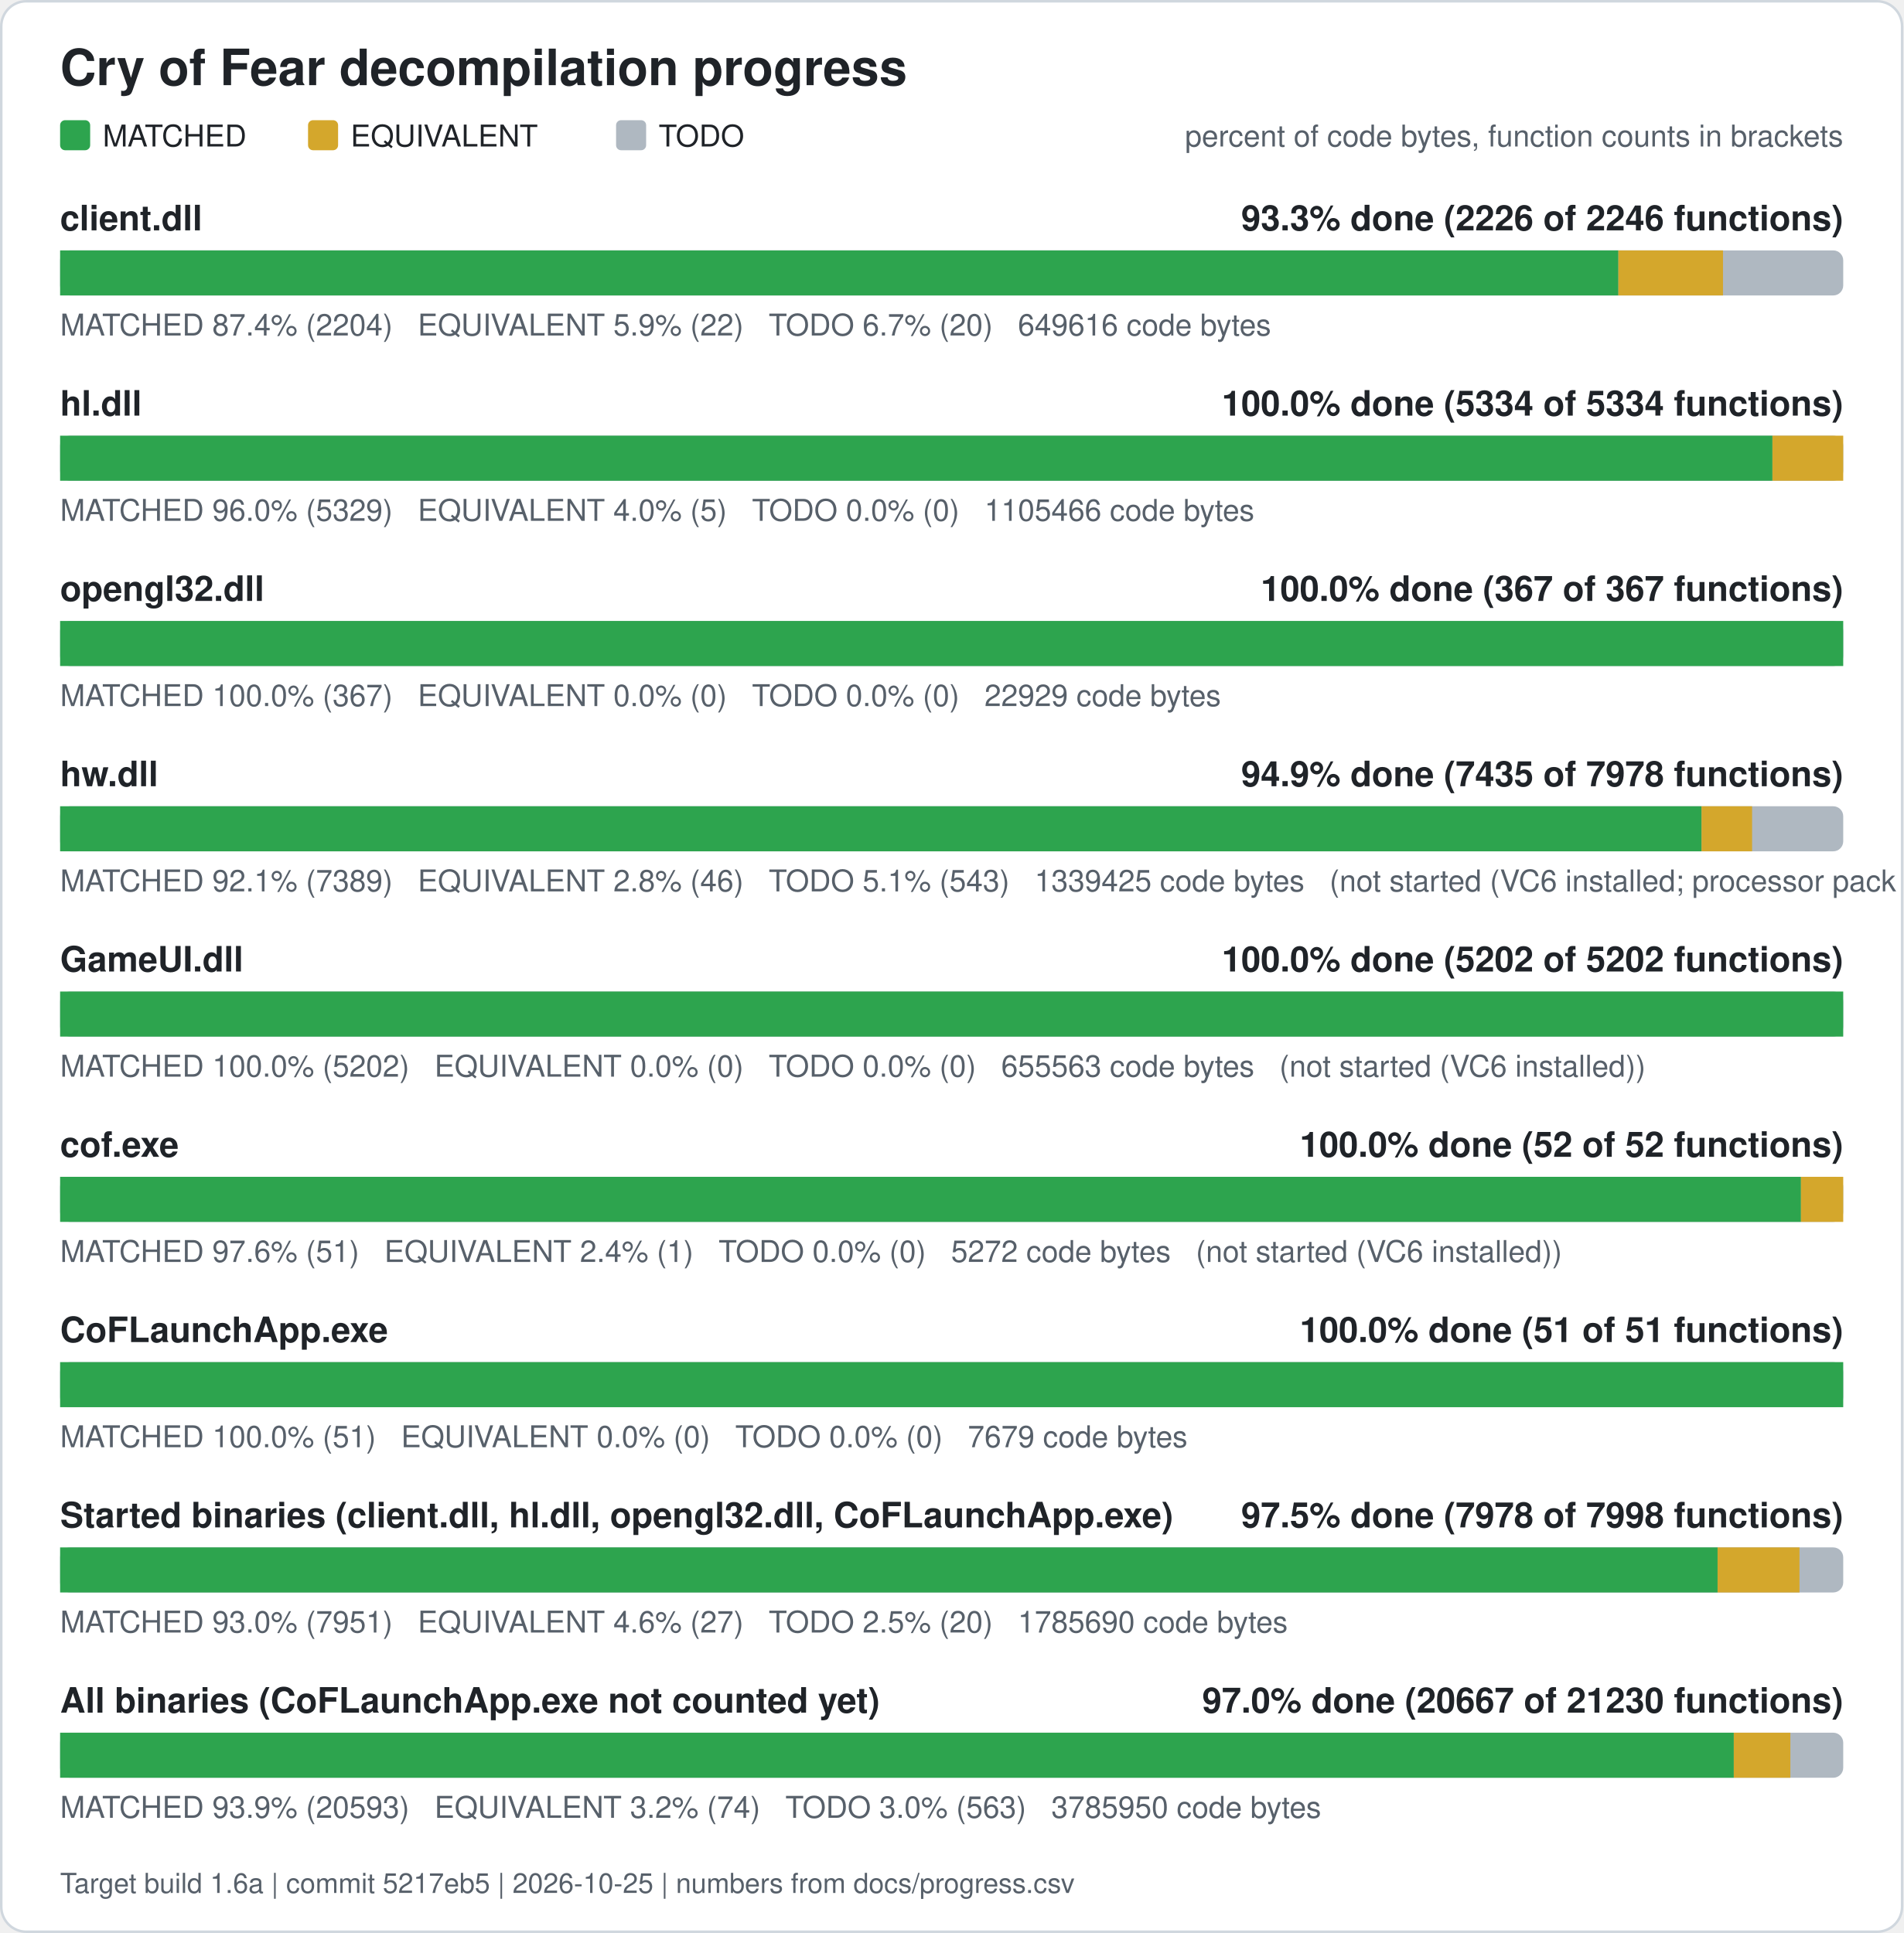
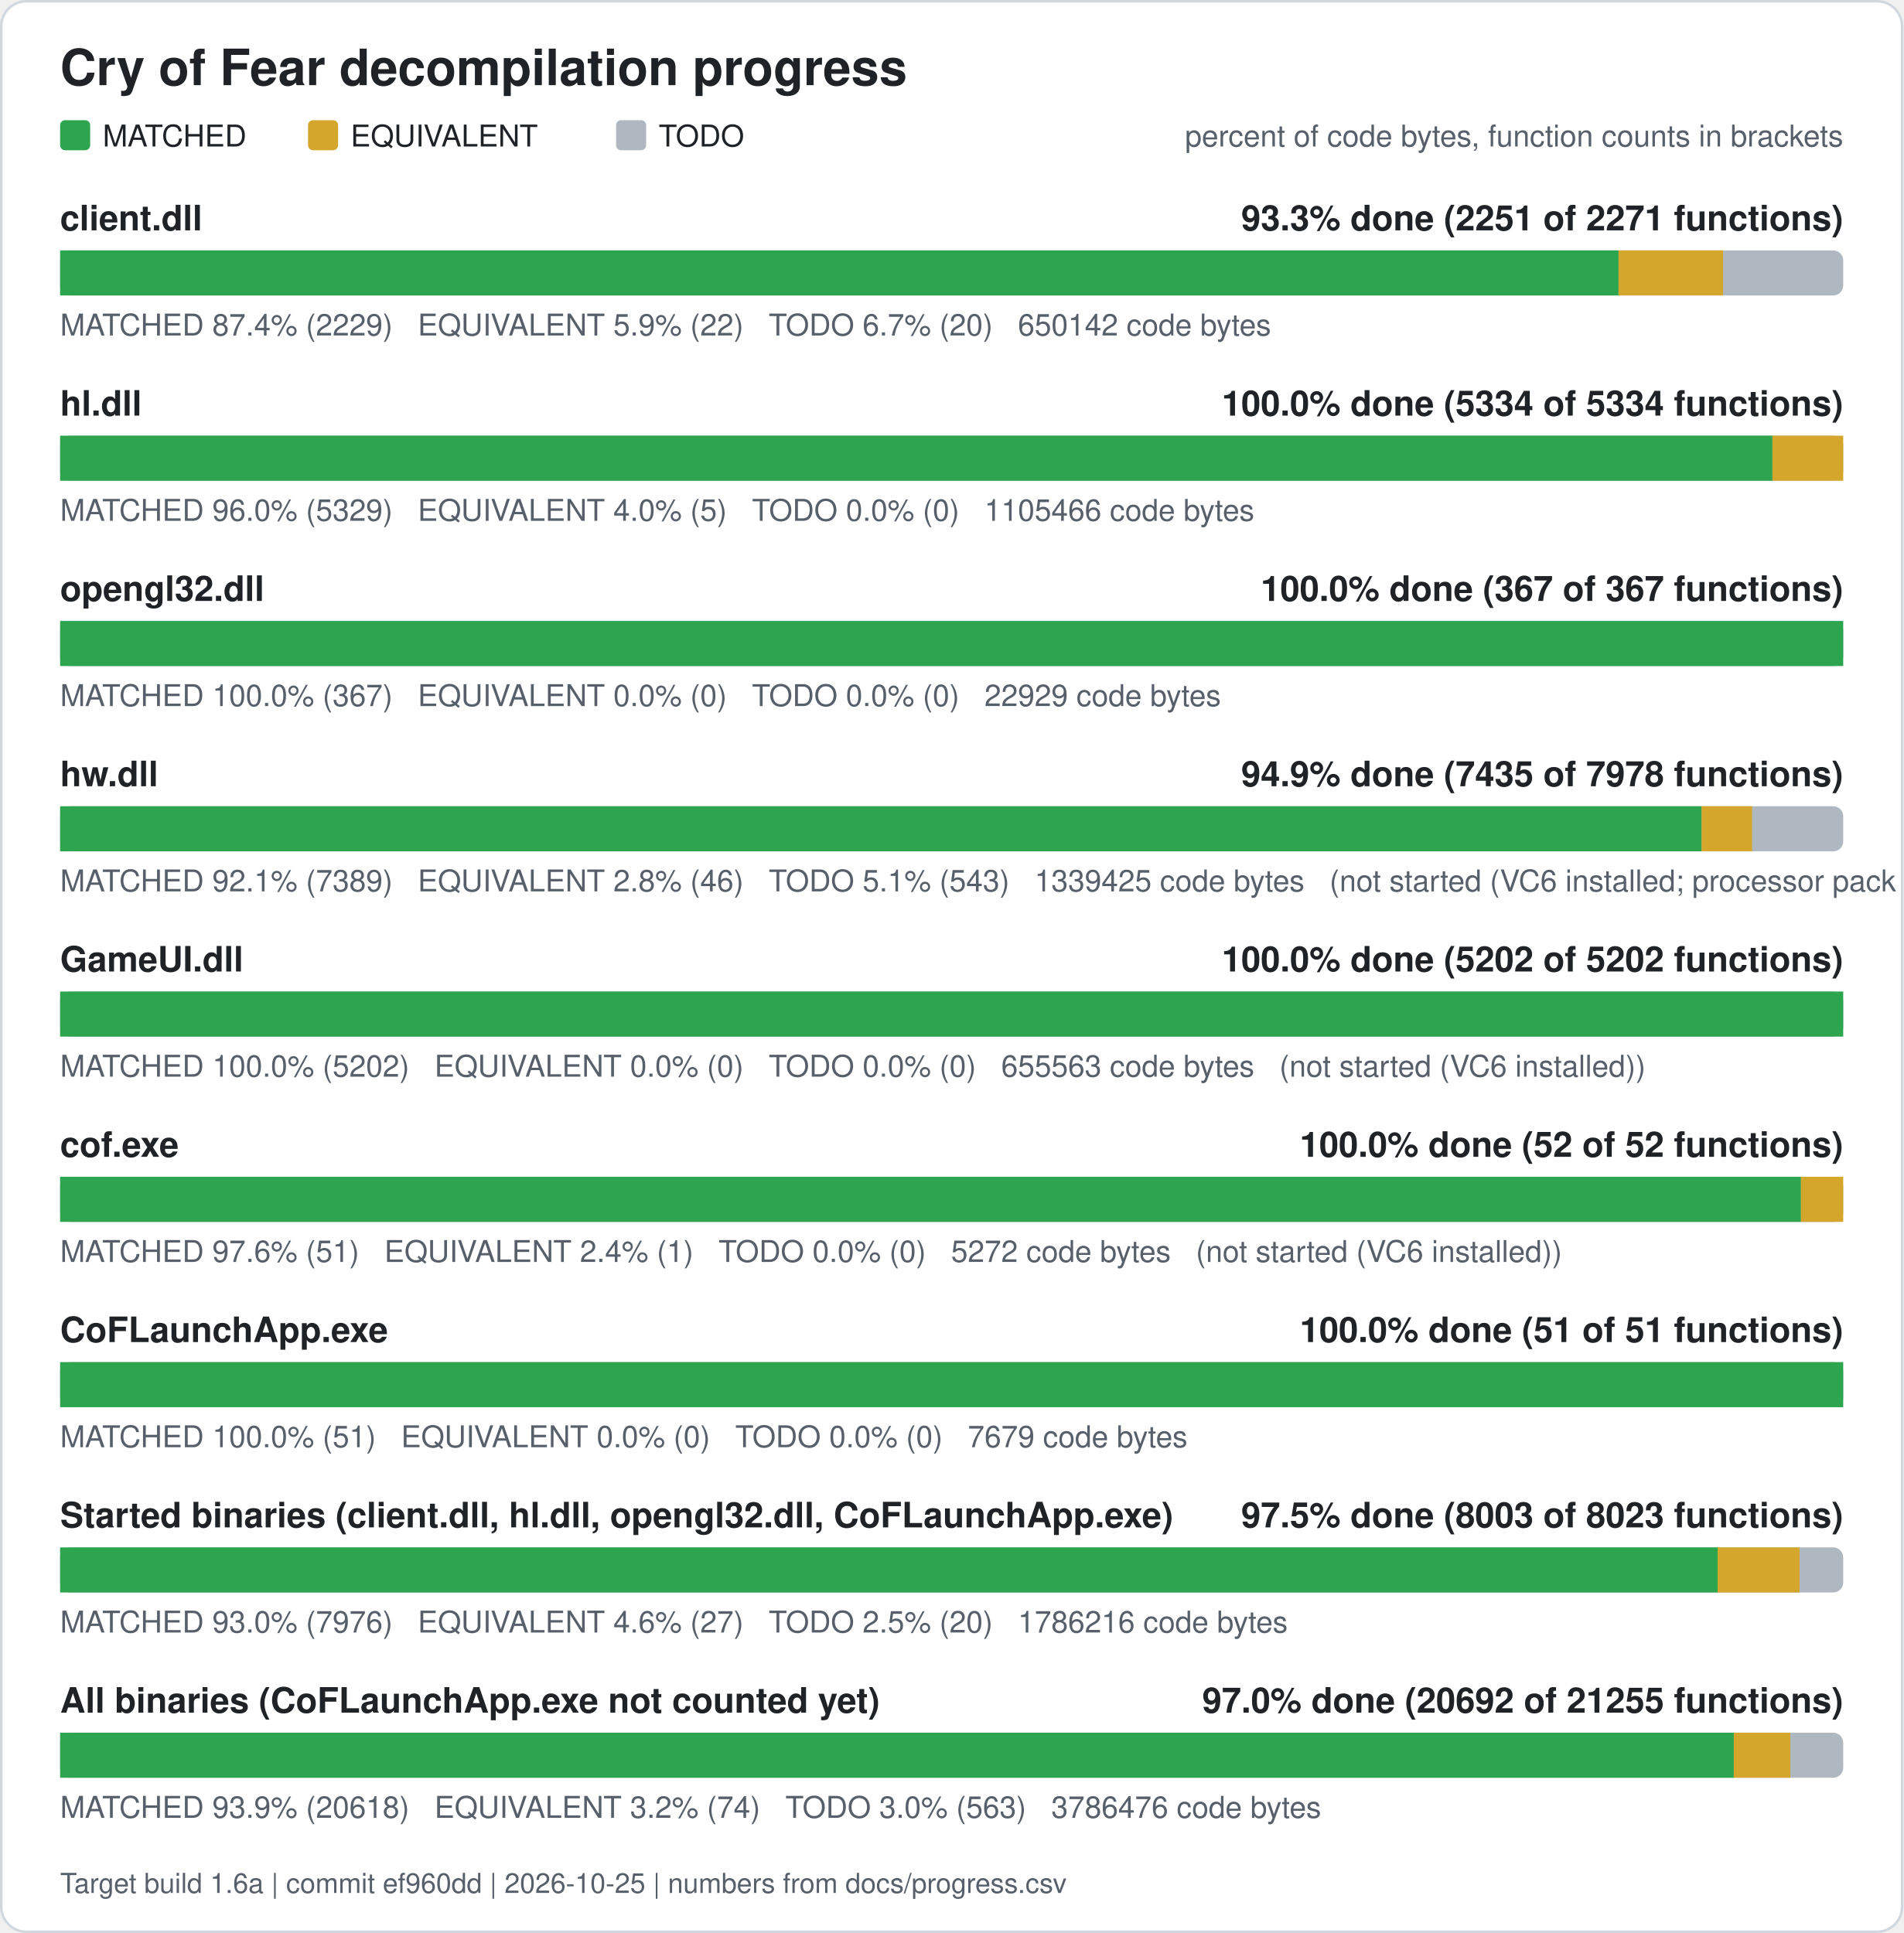
<svg xmlns="http://www.w3.org/2000/svg" width="760" height="772" viewBox="0 0 760 772" role="img" aria-label="Cry of Fear decompilation progress">
  <rect x="0.5" y="0.5" width="759" height="771" rx="10" fill="#ffffff" stroke="#d0d7de" />
  <text x="24" y="34" font-family="Segoe UI, Helvetica, Arial, sans-serif" font-size="20" font-weight="600" fill="#1f2328">Cry of Fear decompilation progress</text>
  <rect x="24" y="48" width="12" height="12" rx="2" fill="#2da44e" />
  <text x="41" y="58.5" font-family="Segoe UI, Helvetica, Arial, sans-serif" font-size="12" fill="#1f2328">MATCHED</text>
  <rect x="123" y="48" width="12" height="12" rx="2" fill="#d4a72c" />
  <text x="140" y="58.5" font-family="Segoe UI, Helvetica, Arial, sans-serif" font-size="12" fill="#1f2328">EQUIVALENT</text>
  <rect x="246" y="48" width="12" height="12" rx="2" fill="#afb8c1" />
  <text x="263" y="58.5" font-family="Segoe UI, Helvetica, Arial, sans-serif" font-size="12" fill="#1f2328">TODO</text>
  <text x="736" y="58.5" font-family="Segoe UI, Helvetica, Arial, sans-serif" font-size="12" fill="#57606a" text-anchor="end">percent of code bytes, function counts in brackets</text>
  <text x="24" y="92" font-family="Segoe UI, Helvetica, Arial, sans-serif" font-size="14" font-weight="600" fill="#1f2328">client.dll</text>
-   <text x="736" y="92" font-family="Segoe UI, Helvetica, Arial, sans-serif" font-size="14" font-weight="600" fill="#1f2328" text-anchor="end">93.3% done (2226 of 2246 functions)</text>
+   <text x="736" y="92" font-family="Segoe UI, Helvetica, Arial, sans-serif" font-size="14" font-weight="600" fill="#1f2328" text-anchor="end">93.3% done (2251 of 2271 functions)</text>
  <rect x="24" y="100" width="712" height="18" rx="4" fill="#afb8c1" />
-   <rect x="24.00" y="100" width="622.21" height="18" fill="#2da44e" />
-   <rect x="646.21" y="100" width="41.78" height="18" fill="#d4a72c" />
-   <text x="24" y="134" font-family="Segoe UI, Helvetica, Arial, sans-serif" font-size="12" fill="#57606a" xml:space="preserve">MATCHED 87.4% (2204)   EQUIVALENT 5.9% (22)   TODO 6.7% (20)   649616 code bytes</text>
+   <rect x="24.00" y="100" width="622.28" height="18" fill="#2da44e" />
+   <rect x="646.28" y="100" width="41.74" height="18" fill="#d4a72c" />
+   <text x="24" y="134" font-family="Segoe UI, Helvetica, Arial, sans-serif" font-size="12" fill="#57606a" xml:space="preserve">MATCHED 87.4% (2229)   EQUIVALENT 5.9% (22)   TODO 6.7% (20)   650142 code bytes</text>
  <text x="24" y="166" font-family="Segoe UI, Helvetica, Arial, sans-serif" font-size="14" font-weight="600" fill="#1f2328">hl.dll</text>
  <text x="736" y="166" font-family="Segoe UI, Helvetica, Arial, sans-serif" font-size="14" font-weight="600" fill="#1f2328" text-anchor="end">100.0% done (5334 of 5334 functions)</text>
  <rect x="24" y="174" width="712" height="18" rx="4" fill="#afb8c1" />
  <rect x="24.00" y="174" width="683.73" height="18" fill="#2da44e" />
  <rect x="707.73" y="174" width="28.27" height="18" fill="#d4a72c" />
  <text x="24" y="208" font-family="Segoe UI, Helvetica, Arial, sans-serif" font-size="12" fill="#57606a" xml:space="preserve">MATCHED 96.0% (5329)   EQUIVALENT 4.0% (5)   TODO 0.0% (0)   1105466 code bytes</text>
  <text x="24" y="240" font-family="Segoe UI, Helvetica, Arial, sans-serif" font-size="14" font-weight="600" fill="#1f2328">opengl32.dll</text>
  <text x="736" y="240" font-family="Segoe UI, Helvetica, Arial, sans-serif" font-size="14" font-weight="600" fill="#1f2328" text-anchor="end">100.0% done (367 of 367 functions)</text>
  <rect x="24" y="248" width="712" height="18" rx="4" fill="#afb8c1" />
  <rect x="24.00" y="248" width="712.00" height="18" fill="#2da44e" />
  <text x="24" y="282" font-family="Segoe UI, Helvetica, Arial, sans-serif" font-size="12" fill="#57606a" xml:space="preserve">MATCHED 100.0% (367)   EQUIVALENT 0.0% (0)   TODO 0.0% (0)   22929 code bytes</text>
  <text x="24" y="314" font-family="Segoe UI, Helvetica, Arial, sans-serif" font-size="14" font-weight="600" fill="#1f2328">hw.dll</text>
  <text x="736" y="314" font-family="Segoe UI, Helvetica, Arial, sans-serif" font-size="14" font-weight="600" fill="#1f2328" text-anchor="end">94.9% done (7435 of 7978 functions)</text>
  <rect x="24" y="322" width="712" height="18" rx="4" fill="#afb8c1" />
  <rect x="24.00" y="322" width="655.43" height="18" fill="#2da44e" />
  <rect x="679.43" y="322" width="20.18" height="18" fill="#d4a72c" />
  <text x="24" y="356" font-family="Segoe UI, Helvetica, Arial, sans-serif" font-size="12" fill="#57606a" xml:space="preserve">MATCHED 92.1% (7389)   EQUIVALENT 2.8% (46)   TODO 5.1% (543)   1339425 code bytes   (not started (VC6 installed; processor pack and VS 2005 objects need those compilers))</text>
  <text x="24" y="388" font-family="Segoe UI, Helvetica, Arial, sans-serif" font-size="14" font-weight="600" fill="#1f2328">GameUI.dll</text>
  <text x="736" y="388" font-family="Segoe UI, Helvetica, Arial, sans-serif" font-size="14" font-weight="600" fill="#1f2328" text-anchor="end">100.0% done (5202 of 5202 functions)</text>
  <rect x="24" y="396" width="712" height="18" rx="4" fill="#afb8c1" />
  <rect x="24.00" y="396" width="712.00" height="18" fill="#2da44e" />
  <text x="24" y="430" font-family="Segoe UI, Helvetica, Arial, sans-serif" font-size="12" fill="#57606a" xml:space="preserve">MATCHED 100.0% (5202)   EQUIVALENT 0.0% (0)   TODO 0.0% (0)   655563 code bytes   (not started (VC6 installed))</text>
  <text x="24" y="462" font-family="Segoe UI, Helvetica, Arial, sans-serif" font-size="14" font-weight="600" fill="#1f2328">cof.exe</text>
  <text x="736" y="462" font-family="Segoe UI, Helvetica, Arial, sans-serif" font-size="14" font-weight="600" fill="#1f2328" text-anchor="end">100.0% done (52 of 52 functions)</text>
  <rect x="24" y="470" width="712" height="18" rx="4" fill="#afb8c1" />
  <rect x="24.00" y="470" width="695.12" height="18" fill="#2da44e" />
  <rect x="719.12" y="470" width="16.88" height="18" fill="#d4a72c" />
  <text x="24" y="504" font-family="Segoe UI, Helvetica, Arial, sans-serif" font-size="12" fill="#57606a" xml:space="preserve">MATCHED 97.6% (51)   EQUIVALENT 2.4% (1)   TODO 0.0% (0)   5272 code bytes   (not started (VC6 installed))</text>
  <text x="24" y="536" font-family="Segoe UI, Helvetica, Arial, sans-serif" font-size="14" font-weight="600" fill="#1f2328">CoFLaunchApp.exe</text>
  <text x="736" y="536" font-family="Segoe UI, Helvetica, Arial, sans-serif" font-size="14" font-weight="600" fill="#1f2328" text-anchor="end">100.0% done (51 of 51 functions)</text>
  <rect x="24" y="544" width="712" height="18" rx="4" fill="#afb8c1" />
  <rect x="24.00" y="544" width="712.00" height="18" fill="#2da44e" />
  <text x="24" y="578" font-family="Segoe UI, Helvetica, Arial, sans-serif" font-size="12" fill="#57606a" xml:space="preserve">MATCHED 100.0% (51)   EQUIVALENT 0.0% (0)   TODO 0.0% (0)   7679 code bytes</text>
  <text x="24" y="610" font-family="Segoe UI, Helvetica, Arial, sans-serif" font-size="14" font-weight="600" fill="#1f2328">Started binaries (client.dll, hl.dll, opengl32.dll, CoFLaunchApp.exe)</text>
-   <text x="736" y="610" font-family="Segoe UI, Helvetica, Arial, sans-serif" font-size="14" font-weight="600" fill="#1f2328" text-anchor="end">97.5% done (7978 of 7998 functions)</text>
+   <text x="736" y="610" font-family="Segoe UI, Helvetica, Arial, sans-serif" font-size="14" font-weight="600" fill="#1f2328" text-anchor="end">97.5% done (8003 of 8023 functions)</text>
  <rect x="24" y="618" width="712" height="18" rx="4" fill="#afb8c1" />
-   <rect x="24.00" y="618" width="661.83" height="18" fill="#2da44e" />
-   <rect x="685.83" y="618" width="32.70" height="18" fill="#d4a72c" />
-   <text x="24" y="652" font-family="Segoe UI, Helvetica, Arial, sans-serif" font-size="12" fill="#57606a" xml:space="preserve">MATCHED 93.0% (7951)   EQUIVALENT 4.6% (27)   TODO 2.5% (20)   1785690 code bytes</text>
+   <rect x="24.00" y="618" width="661.85" height="18" fill="#2da44e" />
+   <rect x="685.85" y="618" width="32.69" height="18" fill="#d4a72c" />
+   <text x="24" y="652" font-family="Segoe UI, Helvetica, Arial, sans-serif" font-size="12" fill="#57606a" xml:space="preserve">MATCHED 93.0% (7976)   EQUIVALENT 4.6% (27)   TODO 2.5% (20)   1786216 code bytes</text>
  <text x="24" y="684" font-family="Segoe UI, Helvetica, Arial, sans-serif" font-size="14" font-weight="600" fill="#1f2328">All binaries (CoFLaunchApp.exe not counted yet)</text>
-   <text x="736" y="684" font-family="Segoe UI, Helvetica, Arial, sans-serif" font-size="14" font-weight="600" fill="#1f2328" text-anchor="end">97.0% done (20667 of 21230 functions)</text>
+   <text x="736" y="684" font-family="Segoe UI, Helvetica, Arial, sans-serif" font-size="14" font-weight="600" fill="#1f2328" text-anchor="end">97.0% done (20692 of 21255 functions)</text>
  <rect x="24" y="692" width="712" height="18" rx="4" fill="#afb8c1" />
  <rect x="24.00" y="692" width="668.30" height="18" fill="#2da44e" />
-   <rect x="692.30" y="692" width="22.59" height="18" fill="#d4a72c" />
-   <text x="24" y="726" font-family="Segoe UI, Helvetica, Arial, sans-serif" font-size="12" fill="#57606a" xml:space="preserve">MATCHED 93.9% (20593)   EQUIVALENT 3.2% (74)   TODO 3.0% (563)   3785950 code bytes</text>
-   <text x="24" y="756" font-family="Segoe UI, Helvetica, Arial, sans-serif" font-size="11" fill="#57606a">Target build 1.6a | commit 5217eb5 | 2026-10-25 | numbers from docs/progress.csv</text>
+   <rect x="692.30" y="692" width="22.58" height="18" fill="#d4a72c" />
+   <text x="24" y="726" font-family="Segoe UI, Helvetica, Arial, sans-serif" font-size="12" fill="#57606a" xml:space="preserve">MATCHED 93.9% (20618)   EQUIVALENT 3.2% (74)   TODO 3.0% (563)   3786476 code bytes</text>
+   <text x="24" y="756" font-family="Segoe UI, Helvetica, Arial, sans-serif" font-size="11" fill="#57606a">Target build 1.6a | commit ef960dd | 2026-10-25 | numbers from docs/progress.csv</text>
</svg>
